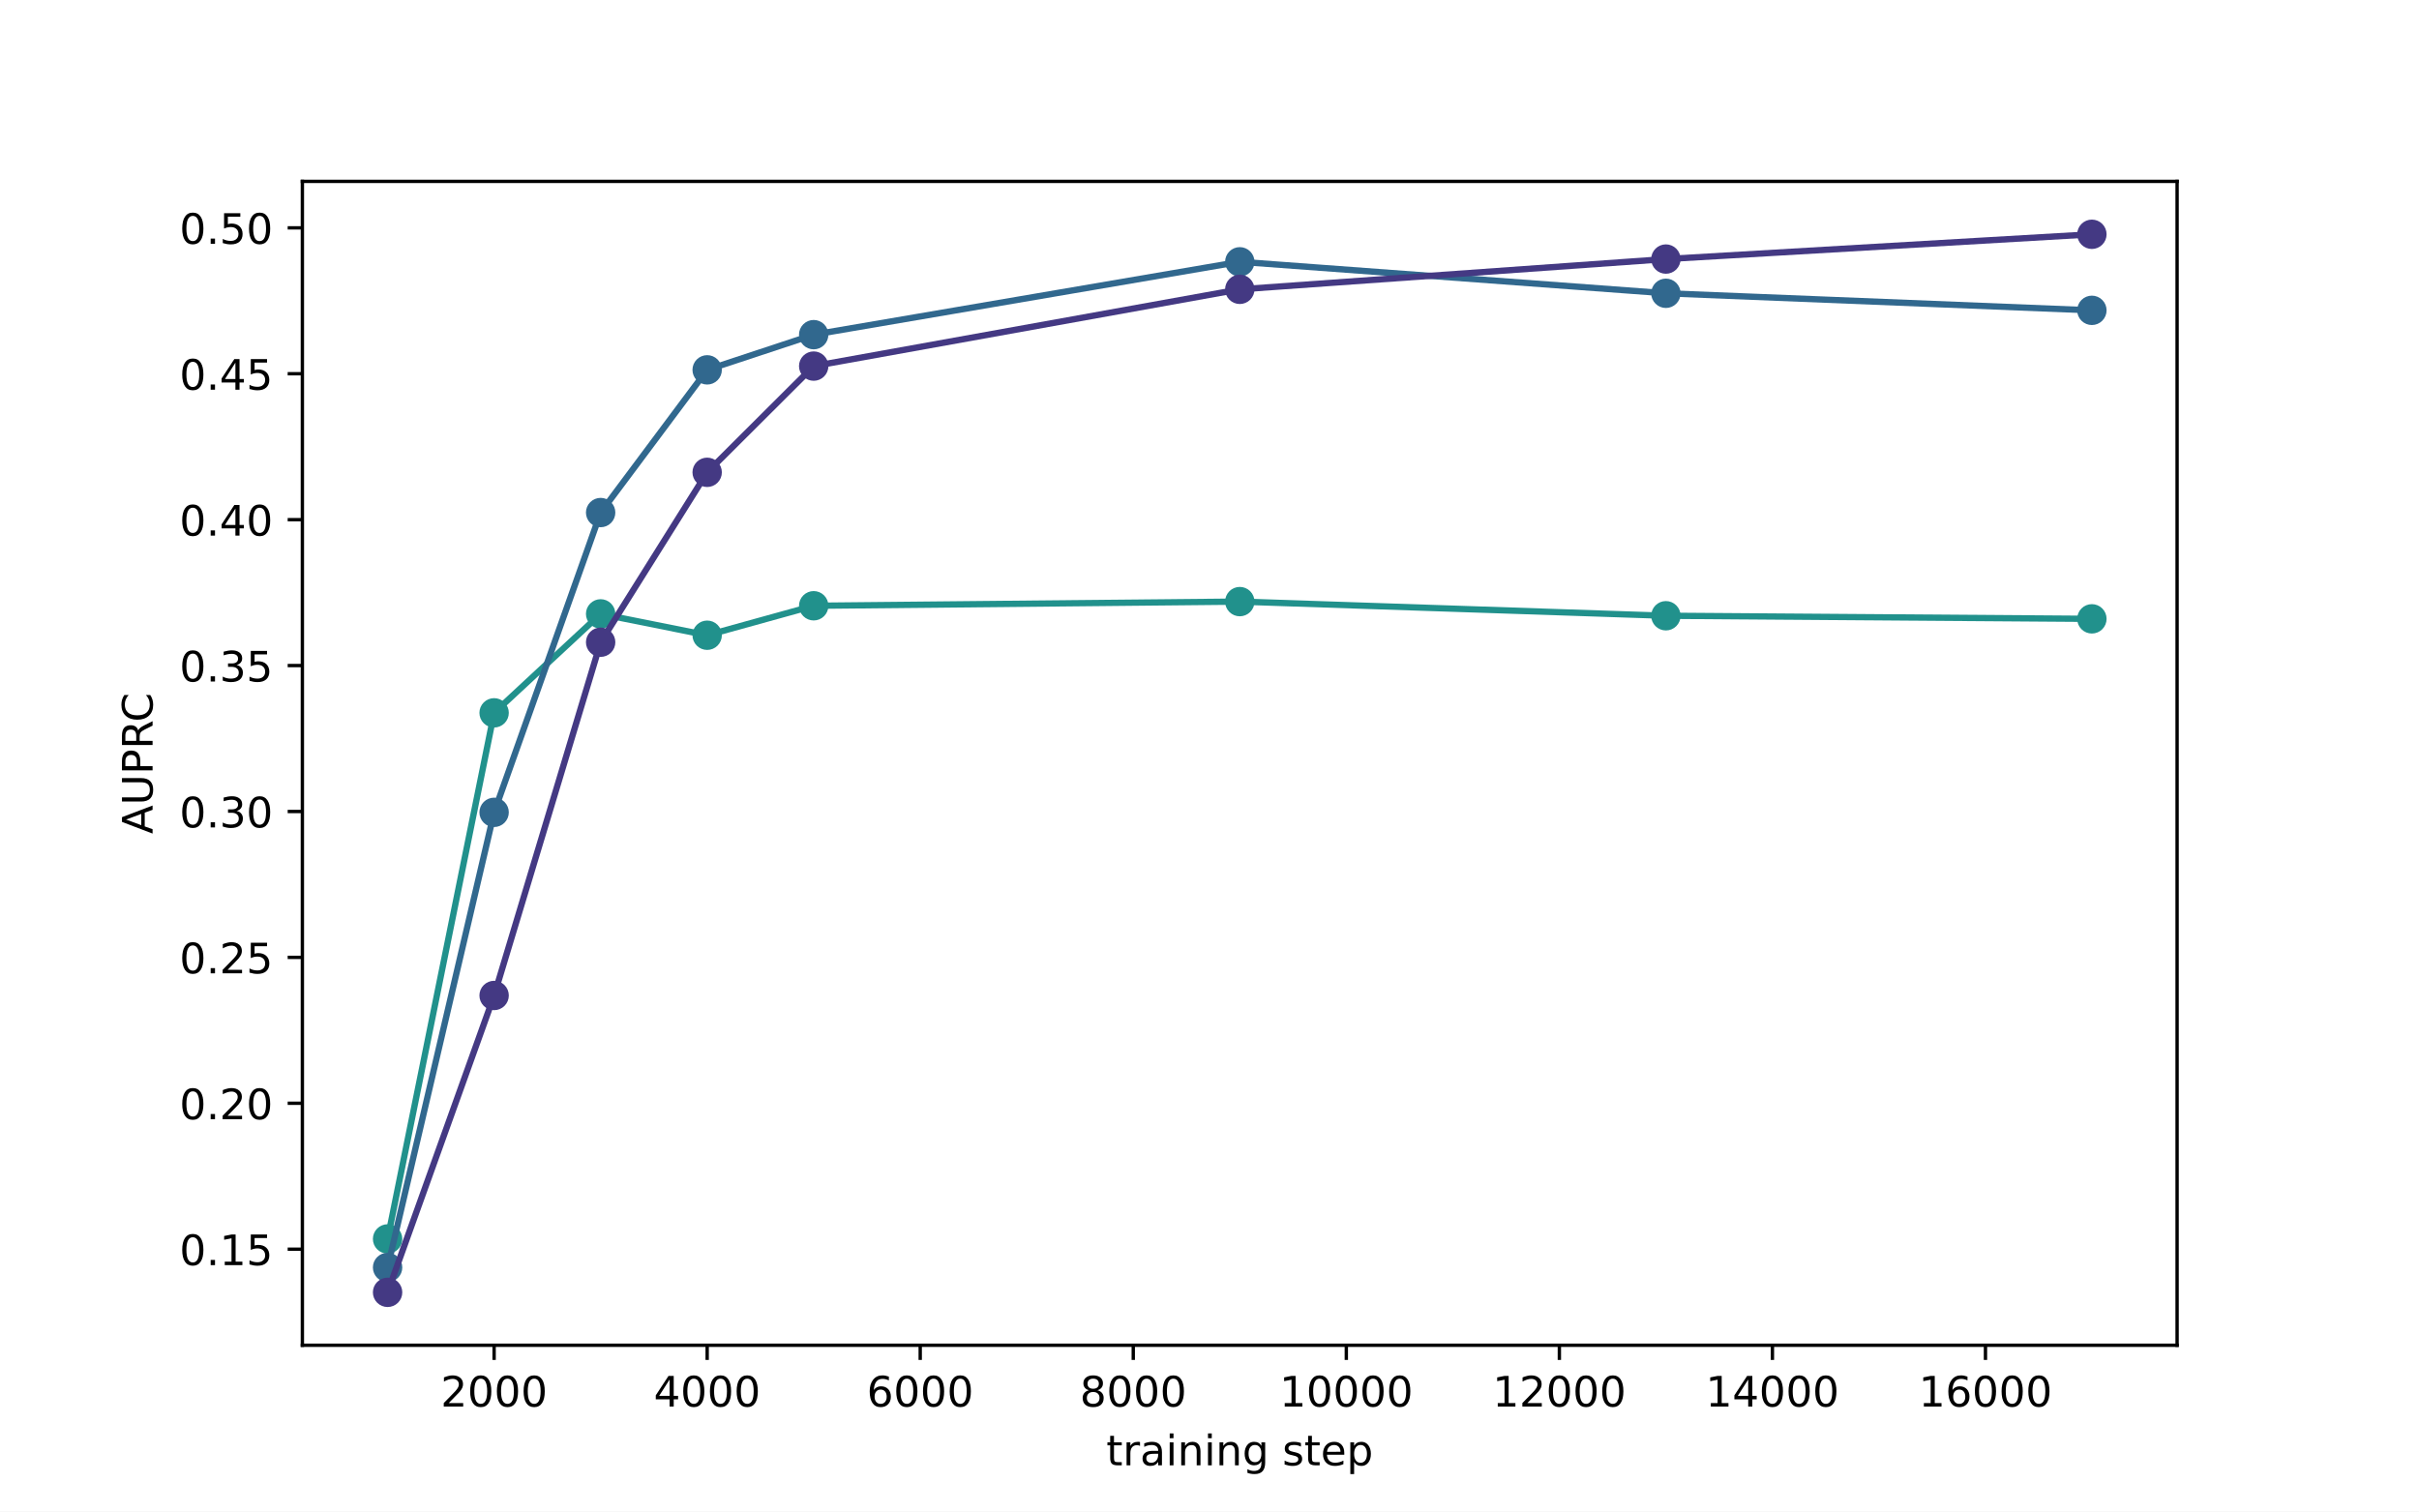
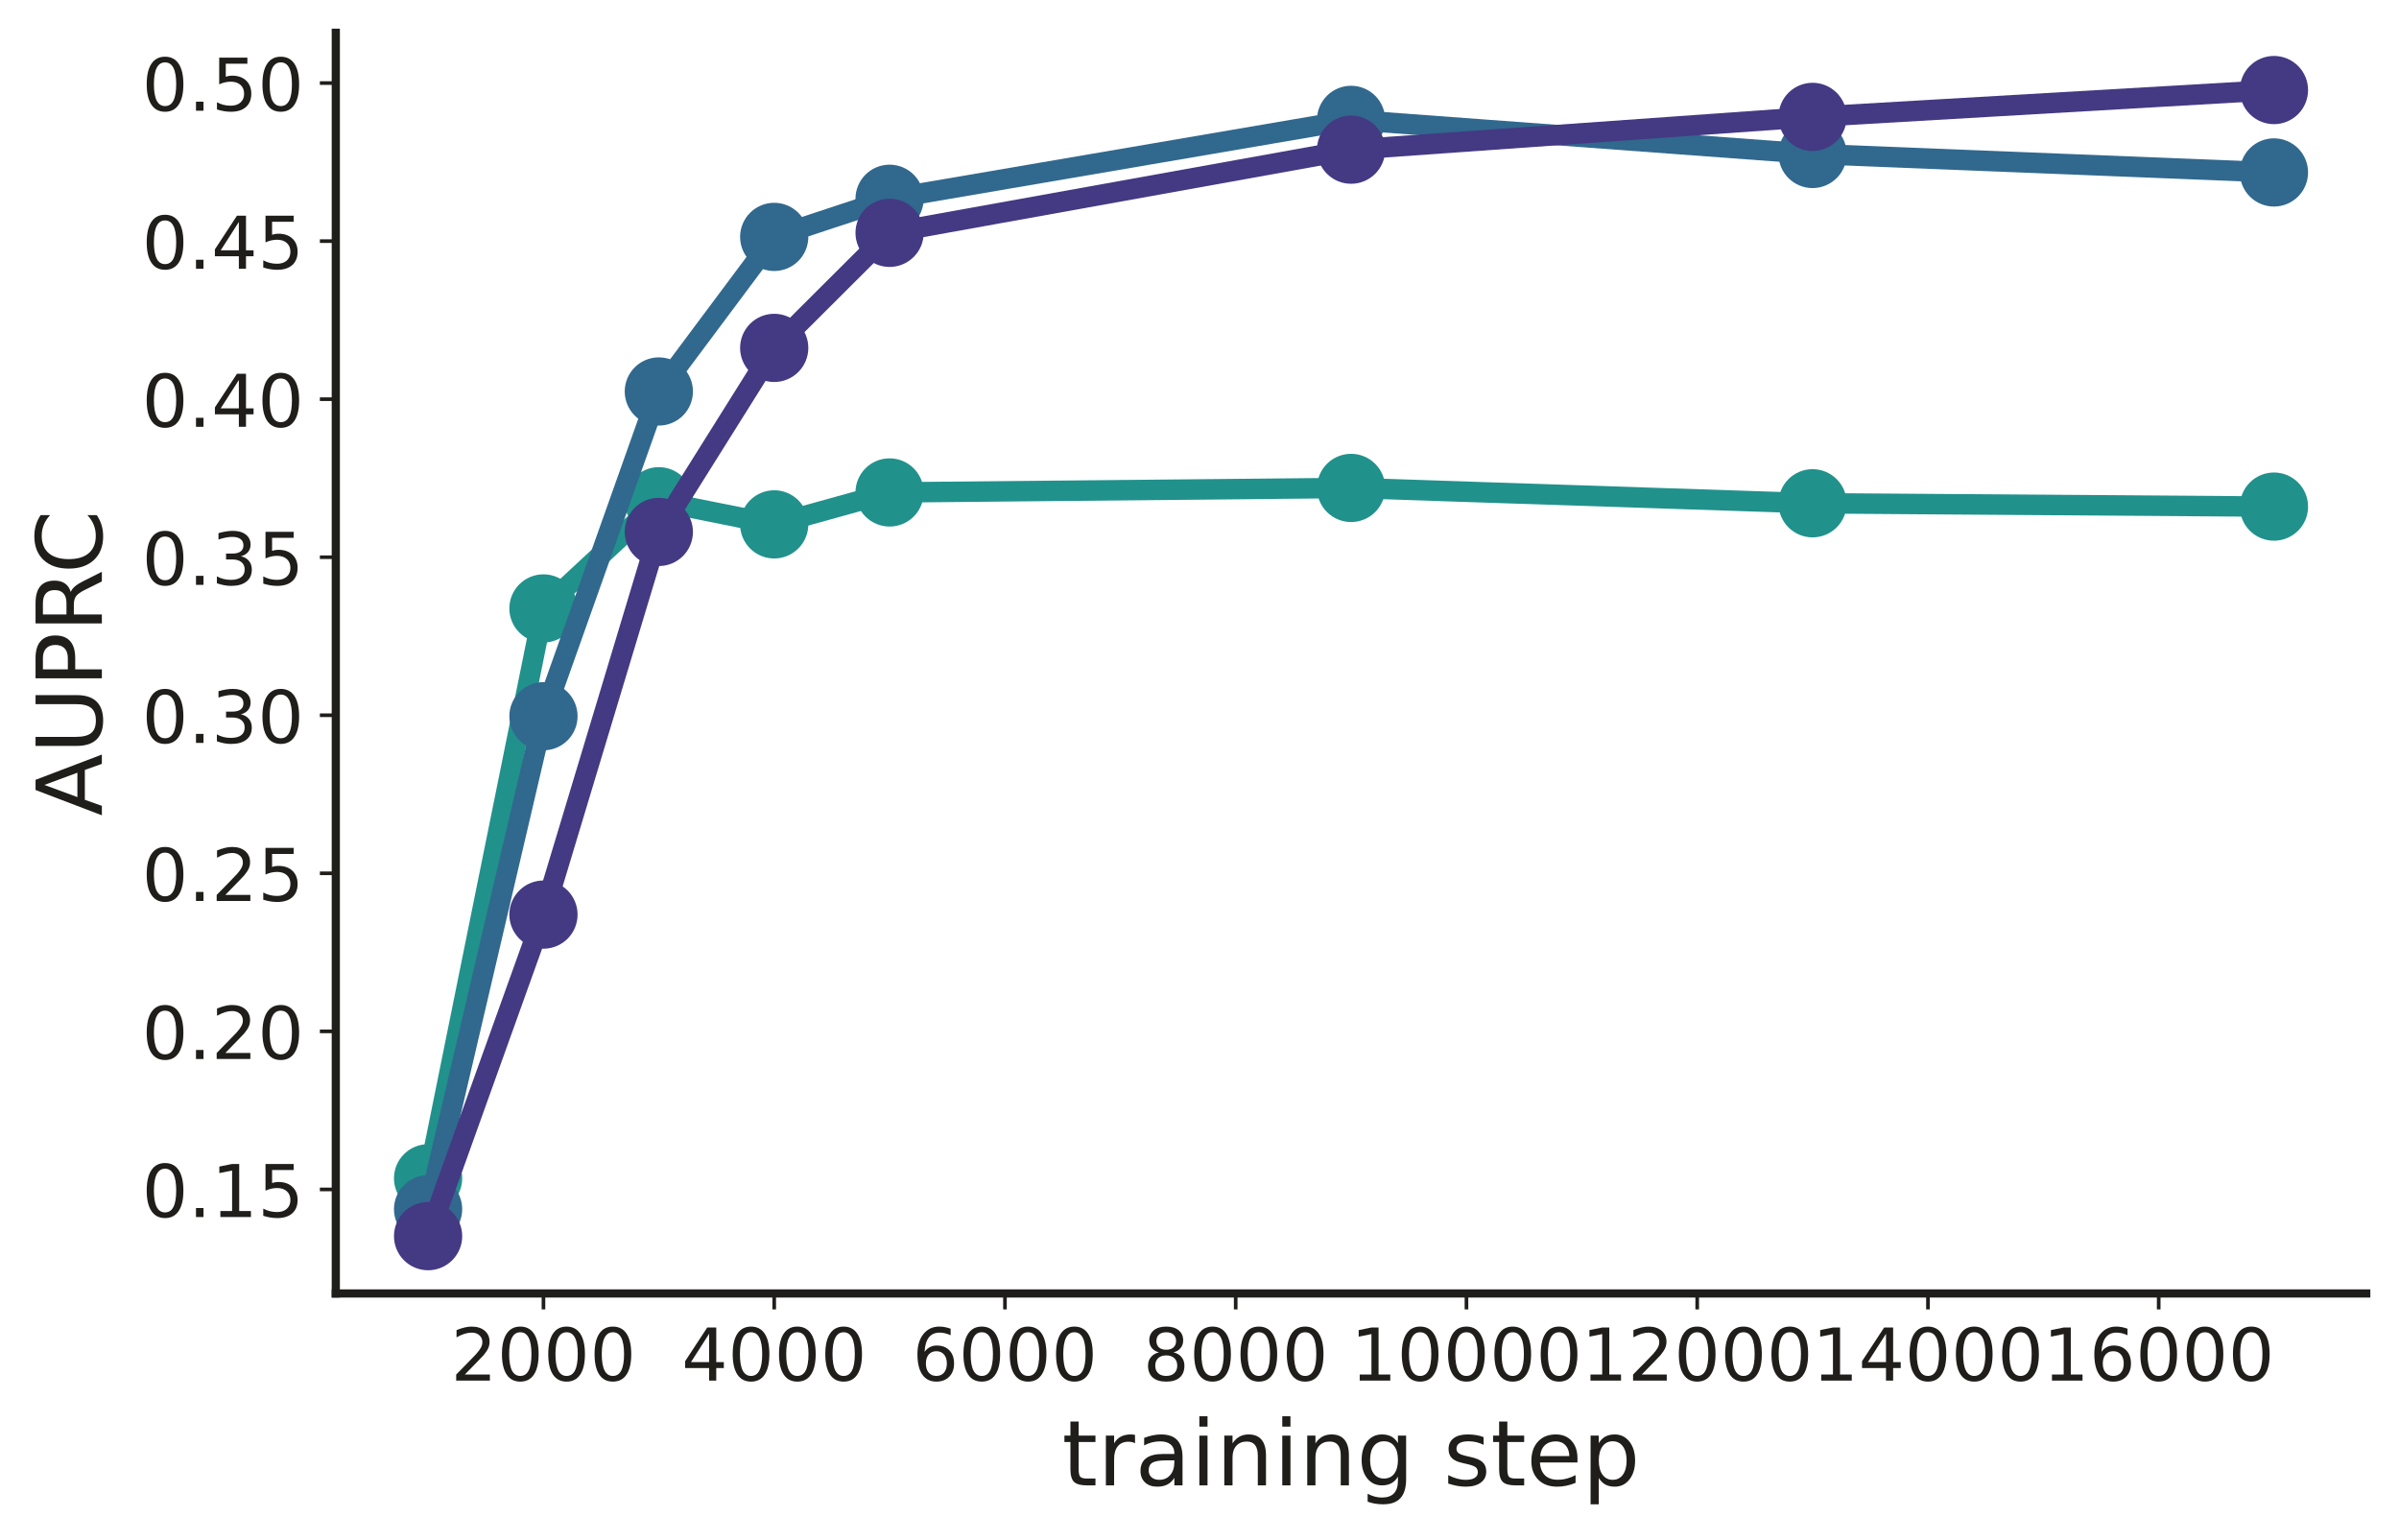
- <svg xmlns="http://www.w3.org/2000/svg" xmlns:xlink="http://www.w3.org/1999/xlink" width="576pt" height="360pt" viewBox="0 0 576 360" version="1.1">
+ <svg xmlns="http://www.w3.org/2000/svg" xmlns:xlink="http://www.w3.org/1999/xlink" width="527.425pt" height="338.602pt" viewBox="0 0 527.425 338.602" version="1.1">
  <defs>
    <style type="text/css">*{stroke-linejoin: round; stroke-linecap: butt}</style>
  </defs>
  <g id="figure_1">
    <g id="patch_1">
-       <path d="M 0 360  L 576 360  L 576 0  L 0 0  z " style="fill: #ffffff" />
+       <path d="M 0 338.602  L 527.425 338.602  L 527.425 0  L 0 0  z " style="fill: #ffffff" />
    </g>
    <g id="axes_1">
      <g id="patch_2">
-         <path d="M 72 320.4  L 518.4 320.4  L 518.4 43.2  L 72 43.2  z " style="fill: #ffffff" />
+         <path d="M 73.825 284.4  L 520.225 284.4  L 520.225 7.2  L 73.825 7.2  z " style="fill: #ffffff" />
      </g>
      <g id="matplotlib.axis_1">
        <g id="xtick_1">
          <g id="line2d_1">
            <defs>
-               <path id="m416baa7057" d="M 0 0  L 0 3.5  " style="stroke: #000000; stroke-width: 0.8" />
+               <path id="m40e2c130f2" d="M 0 0  L 0 3.5  " style="stroke: #1f1e1b; stroke-width: 0.8" />
            </defs>
            <g>
-               <use xlink:href="#m416baa7057" x="117.656" y="320.4" style="stroke: #000000; stroke-width: 0.8" />
+               <use xlink:href="#m40e2c130f2" x="119.481" y="284.4" style="fill: #1f1e1b; stroke: #1f1e1b; stroke-width: 0.8" />
            </g>
          </g>
          <g id="text_1">
-             <g transform="translate(104.9311 334.9977) scale(0.1 -0.1)">
+             <g style="fill: #1f1e1b" transform="translate(99.12113 303.5562) scale(0.16 -0.16)">
              <defs>
                <path id="DejaVuSans-15" d="M 1228 531  L 3431 531  L 3431 0  L 469 0  L 469 531  Q 828 903 1448 1529  Q 2069 2156 2228 2338  Q 2531 2678 2651 2914  Q 2772 3150 2772 3378  Q 2772 3750 2511 3984  Q 2250 4219 1831 4219  Q 1534 4219 1204 4116  Q 875 4013 500 3803  L 500 4441  Q 881 4594 1212 4672  Q 1544 4750 1819 4750  Q 2544 4750 2975 4387  Q 3406 4025 3406 3419  Q 3406 3131 3298 2873  Q 3191 2616 2906 2266  Q 2828 2175 2409 1742  Q 1991 1309 1228 531  z " transform="scale(0.015625)" />
                <path id="DejaVuSans-13" d="M 2034 4250  Q 1547 4250 1301 3770  Q 1056 3291 1056 2328  Q 1056 1369 1301 889  Q 1547 409 2034 409  Q 2525 409 2770 889  Q 3016 1369 3016 2328  Q 3016 3291 2770 3770  Q 2525 4250 2034 4250  z M 2034 4750  Q 2819 4750 3233 4129  Q 3647 3509 3647 2328  Q 3647 1150 3233 529  Q 2819 -91 2034 -91  Q 1250 -91 836 529  Q 422 1150 422 2328  Q 422 3509 836 4129  Q 1250 4750 2034 4750  z " transform="scale(0.015625)" />
              </defs>
              <use xlink:href="#DejaVuSans-15" />
              <use xlink:href="#DejaVuSans-13" transform="translate(63.625 0)" />
              <use xlink:href="#DejaVuSans-13" transform="translate(127.25 0)" />
              <use xlink:href="#DejaVuSans-13" transform="translate(190.875 0)" />
            </g>
          </g>
        </g>
        <g id="xtick_2">
          <g id="line2d_2">
            <g>
-               <use xlink:href="#m416baa7057" x="168.387" y="320.4" style="stroke: #000000; stroke-width: 0.8" />
+               <use xlink:href="#m40e2c130f2" x="170.212" y="284.4" style="fill: #1f1e1b; stroke: #1f1e1b; stroke-width: 0.8" />
            </g>
          </g>
          <g id="text_2">
-             <g transform="translate(155.6616 334.9977) scale(0.1 -0.1)">
+             <g style="fill: #1f1e1b" transform="translate(149.8516 303.5562) scale(0.16 -0.16)">
              <defs>
                <path id="DejaVuSans-17" d="M 2419 4116  L 825 1625  L 2419 1625  L 2419 4116  z M 2253 4666  L 3047 4666  L 3047 1625  L 3713 1625  L 3713 1100  L 3047 1100  L 3047 0  L 2419 0  L 2419 1100  L 313 1100  L 313 1709  L 2253 4666  z " transform="scale(0.015625)" />
              </defs>
              <use xlink:href="#DejaVuSans-17" />
              <use xlink:href="#DejaVuSans-13" transform="translate(63.625 0)" />
              <use xlink:href="#DejaVuSans-13" transform="translate(127.25 0)" />
              <use xlink:href="#DejaVuSans-13" transform="translate(190.875 0)" />
            </g>
          </g>
        </g>
        <g id="xtick_3">
          <g id="line2d_3">
            <g>
-               <use xlink:href="#m416baa7057" x="219.117" y="320.4" style="stroke: #000000; stroke-width: 0.8" />
+               <use xlink:href="#m40e2c130f2" x="220.942" y="284.4" style="fill: #1f1e1b; stroke: #1f1e1b; stroke-width: 0.8" />
            </g>
          </g>
          <g id="text_3">
-             <g transform="translate(206.392 334.9977) scale(0.1 -0.1)">
+             <g style="fill: #1f1e1b" transform="translate(200.582 303.5562) scale(0.16 -0.16)">
              <defs>
                <path id="DejaVuSans-19" d="M 2113 2584  Q 1688 2584 1439 2293  Q 1191 2003 1191 1497  Q 1191 994 1439 701  Q 1688 409 2113 409  Q 2538 409 2786 701  Q 3034 994 3034 1497  Q 3034 2003 2786 2293  Q 2538 2584 2113 2584  z M 3366 4563  L 3366 3988  Q 3128 4100 2886 4159  Q 2644 4219 2406 4219  Q 1781 4219 1451 3797  Q 1122 3375 1075 2522  Q 1259 2794 1537 2939  Q 1816 3084 2150 3084  Q 2853 3084 3261 2657  Q 3669 2231 3669 1497  Q 3669 778 3244 343  Q 2819 -91 2113 -91  Q 1303 -91 875 529  Q 447 1150 447 2328  Q 447 3434 972 4092  Q 1497 4750 2381 4750  Q 2619 4750 2861 4703  Q 3103 4656 3366 4563  z " transform="scale(0.015625)" />
              </defs>
              <use xlink:href="#DejaVuSans-19" />
              <use xlink:href="#DejaVuSans-13" transform="translate(63.625 0)" />
              <use xlink:href="#DejaVuSans-13" transform="translate(127.25 0)" />
              <use xlink:href="#DejaVuSans-13" transform="translate(190.875 0)" />
            </g>
          </g>
        </g>
        <g id="xtick_4">
          <g id="line2d_4">
            <g>
-               <use xlink:href="#m416baa7057" x="269.847" y="320.4" style="stroke: #000000; stroke-width: 0.8" />
+               <use xlink:href="#m40e2c130f2" x="271.672" y="284.4" style="fill: #1f1e1b; stroke: #1f1e1b; stroke-width: 0.8" />
            </g>
          </g>
          <g id="text_4">
-             <g transform="translate(257.1225 334.9977) scale(0.1 -0.1)">
+             <g style="fill: #1f1e1b" transform="translate(251.3125 303.5562) scale(0.16 -0.16)">
              <defs>
                <path id="DejaVuSans-1b" d="M 2034 2216  Q 1584 2216 1326 1975  Q 1069 1734 1069 1313  Q 1069 891 1326 650  Q 1584 409 2034 409  Q 2484 409 2743 651  Q 3003 894 3003 1313  Q 3003 1734 2745 1975  Q 2488 2216 2034 2216  z M 1403 2484  Q 997 2584 770 2862  Q 544 3141 544 3541  Q 544 4100 942 4425  Q 1341 4750 2034 4750  Q 2731 4750 3128 4425  Q 3525 4100 3525 3541  Q 3525 3141 3298 2862  Q 3072 2584 2669 2484  Q 3125 2378 3379 2068  Q 3634 1759 3634 1313  Q 3634 634 3220 271  Q 2806 -91 2034 -91  Q 1263 -91 848 271  Q 434 634 434 1313  Q 434 1759 690 2068  Q 947 2378 1403 2484  z M 1172 3481  Q 1172 3119 1398 2916  Q 1625 2713 2034 2713  Q 2441 2713 2670 2916  Q 2900 3119 2900 3481  Q 2900 3844 2670 4047  Q 2441 4250 2034 4250  Q 1625 4250 1398 4047  Q 1172 3844 1172 3481  z " transform="scale(0.015625)" />
              </defs>
              <use xlink:href="#DejaVuSans-1b" />
              <use xlink:href="#DejaVuSans-13" transform="translate(63.625 0)" />
              <use xlink:href="#DejaVuSans-13" transform="translate(127.25 0)" />
              <use xlink:href="#DejaVuSans-13" transform="translate(190.875 0)" />
            </g>
          </g>
        </g>
        <g id="xtick_5">
          <g id="line2d_5">
            <g>
-               <use xlink:href="#m416baa7057" x="320.578" y="320.4" style="stroke: #000000; stroke-width: 0.8" />
+               <use xlink:href="#m40e2c130f2" x="322.403" y="284.4" style="fill: #1f1e1b; stroke: #1f1e1b; stroke-width: 0.8" />
            </g>
          </g>
          <g id="text_5">
-             <g transform="translate(304.6717 334.9977) scale(0.1 -0.1)">
+             <g style="fill: #1f1e1b" transform="translate(296.9529 303.5562) scale(0.16 -0.16)">
              <defs>
                <path id="DejaVuSans-14" d="M 794 531  L 1825 531  L 1825 4091  L 703 3866  L 703 4441  L 1819 4666  L 2450 4666  L 2450 531  L 3481 531  L 3481 0  L 794 0  L 794 531  z " transform="scale(0.015625)" />
              </defs>
              <use xlink:href="#DejaVuSans-14" />
              <use xlink:href="#DejaVuSans-13" transform="translate(63.625 0)" />
              <use xlink:href="#DejaVuSans-13" transform="translate(127.25 0)" />
              <use xlink:href="#DejaVuSans-13" transform="translate(190.875 0)" />
              <use xlink:href="#DejaVuSans-13" transform="translate(254.5 0)" />
            </g>
          </g>
        </g>
        <g id="xtick_6">
          <g id="line2d_6">
            <g>
-               <use xlink:href="#m416baa7057" x="371.308" y="320.4" style="stroke: #000000; stroke-width: 0.8" />
+               <use xlink:href="#m40e2c130f2" x="373.133" y="284.4" style="fill: #1f1e1b; stroke: #1f1e1b; stroke-width: 0.8" />
            </g>
          </g>
          <g id="text_6">
-             <g transform="translate(355.4021 334.9977) scale(0.1 -0.1)">
+             <g style="fill: #1f1e1b" transform="translate(347.6833 303.5562) scale(0.16 -0.16)">
              <use xlink:href="#DejaVuSans-14" />
              <use xlink:href="#DejaVuSans-15" transform="translate(63.625 0)" />
              <use xlink:href="#DejaVuSans-13" transform="translate(127.25 0)" />
              <use xlink:href="#DejaVuSans-13" transform="translate(190.875 0)" />
              <use xlink:href="#DejaVuSans-13" transform="translate(254.5 0)" />
            </g>
          </g>
        </g>
        <g id="xtick_7">
          <g id="line2d_7">
            <g>
-               <use xlink:href="#m416baa7057" x="422.039" y="320.4" style="stroke: #000000; stroke-width: 0.8" />
+               <use xlink:href="#m40e2c130f2" x="423.864" y="284.4" style="fill: #1f1e1b; stroke: #1f1e1b; stroke-width: 0.8" />
            </g>
          </g>
          <g id="text_7">
-             <g transform="translate(406.1325 334.9977) scale(0.1 -0.1)">
+             <g style="fill: #1f1e1b" transform="translate(398.4138 303.5562) scale(0.16 -0.16)">
              <use xlink:href="#DejaVuSans-14" />
              <use xlink:href="#DejaVuSans-17" transform="translate(63.625 0)" />
              <use xlink:href="#DejaVuSans-13" transform="translate(127.25 0)" />
              <use xlink:href="#DejaVuSans-13" transform="translate(190.875 0)" />
              <use xlink:href="#DejaVuSans-13" transform="translate(254.5 0)" />
            </g>
          </g>
        </g>
        <g id="xtick_8">
          <g id="line2d_8">
            <g>
-               <use xlink:href="#m416baa7057" x="472.769" y="320.4" style="stroke: #000000; stroke-width: 0.8" />
+               <use xlink:href="#m40e2c130f2" x="474.594" y="284.4" style="fill: #1f1e1b; stroke: #1f1e1b; stroke-width: 0.8" />
            </g>
          </g>
          <g id="text_8">
-             <g transform="translate(456.863 334.9977) scale(0.1 -0.1)">
+             <g style="fill: #1f1e1b" transform="translate(449.1442 303.5562) scale(0.16 -0.16)">
              <use xlink:href="#DejaVuSans-14" />
              <use xlink:href="#DejaVuSans-19" transform="translate(63.625 0)" />
              <use xlink:href="#DejaVuSans-13" transform="translate(127.25 0)" />
              <use xlink:href="#DejaVuSans-13" transform="translate(190.875 0)" />
              <use xlink:href="#DejaVuSans-13" transform="translate(254.5 0)" />
            </g>
          </g>
        </g>
        <g id="text_9">
-           <g transform="translate(263.4258 348.9984) scale(0.1 -0.1)">
+           <g style="fill: #1f1e1b" transform="translate(233.4766 326.5969) scale(0.2 -0.2)">
            <defs>
              <path id="DejaVuSans-57" d="M 1172 4494  L 1172 3500  L 2356 3500  L 2356 3053  L 1172 3053  L 1172 1153  Q 1172 725 1289 603  Q 1406 481 1766 481  L 2356 481  L 2356 0  L 1766 0  Q 1100 0 847 248  Q 594 497 594 1153  L 594 3053  L 172 3053  L 172 3500  L 594 3500  L 594 4494  L 1172 4494  z " transform="scale(0.015625)" />
              <path id="DejaVuSans-55" d="M 2631 2963  Q 2534 3019 2420 3045  Q 2306 3072 2169 3072  Q 1681 3072 1420 2755  Q 1159 2438 1159 1844  L 1159 0  L 581 0  L 581 3500  L 1159 3500  L 1159 2956  Q 1341 3275 1631 3429  Q 1922 3584 2338 3584  Q 2397 3584 2469 3576  Q 2541 3569 2628 3553  L 2631 2963  z " transform="scale(0.015625)" />
              <path id="DejaVuSans-44" d="M 2194 1759  Q 1497 1759 1228 1600  Q 959 1441 959 1056  Q 959 750 1161 570  Q 1363 391 1709 391  Q 2188 391 2477 730  Q 2766 1069 2766 1631  L 2766 1759  L 2194 1759  z M 3341 1997  L 3341 0  L 2766 0  L 2766 531  Q 2569 213 2275 61  Q 1981 -91 1556 -91  Q 1019 -91 701 211  Q 384 513 384 1019  Q 384 1609 779 1909  Q 1175 2209 1959 2209  L 2766 2209  L 2766 2266  Q 2766 2663 2505 2880  Q 2244 3097 1772 3097  Q 1472 3097 1187 3025  Q 903 2953 641 2809  L 641 3341  Q 956 3463 1253 3523  Q 1550 3584 1831 3584  Q 2591 3584 2966 3190  Q 3341 2797 3341 1997  z " transform="scale(0.015625)" />
              <path id="DejaVuSans-4c" d="M 603 3500  L 1178 3500  L 1178 0  L 603 0  L 603 3500  z M 603 4863  L 1178 4863  L 1178 4134  L 603 4134  L 603 4863  z " transform="scale(0.015625)" />
              <path id="DejaVuSans-51" d="M 3513 2113  L 3513 0  L 2938 0  L 2938 2094  Q 2938 2591 2744 2837  Q 2550 3084 2163 3084  Q 1697 3084 1428 2787  Q 1159 2491 1159 1978  L 1159 0  L 581 0  L 581 3500  L 1159 3500  L 1159 2956  Q 1366 3272 1645 3428  Q 1925 3584 2291 3584  Q 2894 3584 3203 3211  Q 3513 2838 3513 2113  z " transform="scale(0.015625)" />
              <path id="DejaVuSans-4a" d="M 2906 1791  Q 2906 2416 2648 2759  Q 2391 3103 1925 3103  Q 1463 3103 1205 2759  Q 947 2416 947 1791  Q 947 1169 1205 825  Q 1463 481 1925 481  Q 2391 481 2648 825  Q 2906 1169 2906 1791  z M 3481 434  Q 3481 -459 3084 -895  Q 2688 -1331 1869 -1331  Q 1566 -1331 1297 -1286  Q 1028 -1241 775 -1147  L 775 -588  Q 1028 -725 1275 -790  Q 1522 -856 1778 -856  Q 2344 -856 2625 -561  Q 2906 -266 2906 331  L 2906 616  Q 2728 306 2450 153  Q 2172 0 1784 0  Q 1141 0 747 490  Q 353 981 353 1791  Q 353 2603 747 3093  Q 1141 3584 1784 3584  Q 2172 3584 2450 3431  Q 2728 3278 2906 2969  L 2906 3500  L 3481 3500  L 3481 434  z " transform="scale(0.015625)" />
              <path id="DejaVuSans-3" transform="scale(0.015625)" />
              <path id="DejaVuSans-56" d="M 2834 3397  L 2834 2853  Q 2591 2978 2328 3040  Q 2066 3103 1784 3103  Q 1356 3103 1142 2972  Q 928 2841 928 2578  Q 928 2378 1081 2264  Q 1234 2150 1697 2047  L 1894 2003  Q 2506 1872 2764 1633  Q 3022 1394 3022 966  Q 3022 478 2636 193  Q 2250 -91 1575 -91  Q 1294 -91 989 -36  Q 684 19 347 128  L 347 722  Q 666 556 975 473  Q 1284 391 1588 391  Q 1994 391 2212 530  Q 2431 669 2431 922  Q 2431 1156 2273 1281  Q 2116 1406 1581 1522  L 1381 1569  Q 847 1681 609 1914  Q 372 2147 372 2553  Q 372 3047 722 3315  Q 1072 3584 1716 3584  Q 2034 3584 2315 3537  Q 2597 3491 2834 3397  z " transform="scale(0.015625)" />
              <path id="DejaVuSans-48" d="M 3597 1894  L 3597 1613  L 953 1613  Q 991 1019 1311 708  Q 1631 397 2203 397  Q 2534 397 2845 478  Q 3156 559 3463 722  L 3463 178  Q 3153 47 2828 -22  Q 2503 -91 2169 -91  Q 1331 -91 842 396  Q 353 884 353 1716  Q 353 2575 817 3079  Q 1281 3584 2069 3584  Q 2775 3584 3186 3129  Q 3597 2675 3597 1894  z M 3022 2063  Q 3016 2534 2758 2815  Q 2500 3097 2075 3097  Q 1594 3097 1305 2825  Q 1016 2553 972 2059  L 3022 2063  z " transform="scale(0.015625)" />
              <path id="DejaVuSans-53" d="M 1159 525  L 1159 -1331  L 581 -1331  L 581 3500  L 1159 3500  L 1159 2969  Q 1341 3281 1617 3432  Q 1894 3584 2278 3584  Q 2916 3584 3314 3078  Q 3713 2572 3713 1747  Q 3713 922 3314 415  Q 2916 -91 2278 -91  Q 1894 -91 1617 61  Q 1341 213 1159 525  z M 3116 1747  Q 3116 2381 2855 2742  Q 2594 3103 2138 3103  Q 1681 3103 1420 2742  Q 1159 2381 1159 1747  Q 1159 1113 1420 752  Q 1681 391 2138 391  Q 2594 391 2855 752  Q 3116 1113 3116 1747  z " transform="scale(0.015625)" />
            </defs>
            <use xlink:href="#DejaVuSans-57" />
            <use xlink:href="#DejaVuSans-55" transform="translate(39.20312 0)" />
            <use xlink:href="#DejaVuSans-44" transform="translate(80.3125 0)" />
            <use xlink:href="#DejaVuSans-4c" transform="translate(141.5938 0)" />
            <use xlink:href="#DejaVuSans-51" transform="translate(169.375 0)" />
            <use xlink:href="#DejaVuSans-4c" transform="translate(232.75 0)" />
            <use xlink:href="#DejaVuSans-51" transform="translate(260.5312 0)" />
            <use xlink:href="#DejaVuSans-4a" transform="translate(323.9062 0)" />
            <use xlink:href="#DejaVuSans-3" transform="translate(387.3906 0)" />
            <use xlink:href="#DejaVuSans-56" transform="translate(419.1719 0)" />
            <use xlink:href="#DejaVuSans-57" transform="translate(471.2656 0)" />
            <use xlink:href="#DejaVuSans-48" transform="translate(510.4688 0)" />
            <use xlink:href="#DejaVuSans-53" transform="translate(572 0)" />
          </g>
        </g>
      </g>
      <g id="matplotlib.axis_2">
        <g id="ytick_1">
          <g id="line2d_9">
            <defs>
-               <path id="ma0014b2c37" d="M 0 0  L -3.5 0  " style="stroke: #000000; stroke-width: 0.8" />
+               <path id="me6a13a2ef9" d="M 0 0  L -3.5 0  " style="stroke: #1f1e1b; stroke-width: 0.8" />
            </defs>
            <g>
-               <use xlink:href="#ma0014b2c37" x="72" y="297.52" style="stroke: #000000; stroke-width: 0.8" />
+               <use xlink:href="#me6a13a2ef9" x="73.825" y="261.52" style="fill: #1f1e1b; stroke: #1f1e1b; stroke-width: 0.8" />
            </g>
          </g>
          <g id="text_10">
-             <g transform="translate(42.73438 301.3185) scale(0.1 -0.1)">
+             <g style="fill: #1f1e1b" transform="translate(31.2 267.5978) scale(0.16 -0.16)">
              <defs>
                <path id="DejaVuSans-11" d="M 684 794  L 1344 794  L 1344 0  L 684 0  L 684 794  z " transform="scale(0.015625)" />
                <path id="DejaVuSans-18" d="M 691 4666  L 3169 4666  L 3169 4134  L 1269 4134  L 1269 2991  Q 1406 3038 1543 3061  Q 1681 3084 1819 3084  Q 2600 3084 3056 2656  Q 3513 2228 3513 1497  Q 3513 744 3044 326  Q 2575 -91 1722 -91  Q 1428 -91 1123 -41  Q 819 9 494 109  L 494 744  Q 775 591 1075 516  Q 1375 441 1709 441  Q 2250 441 2565 725  Q 2881 1009 2881 1497  Q 2881 1984 2565 2268  Q 2250 2553 1709 2553  Q 1456 2553 1204 2497  Q 953 2441 691 2322  L 691 4666  z " transform="scale(0.015625)" />
              </defs>
              <use xlink:href="#DejaVuSans-13" />
              <use xlink:href="#DejaVuSans-11" transform="translate(63.625 0)" />
              <use xlink:href="#DejaVuSans-14" transform="translate(95.40625 0)" />
              <use xlink:href="#DejaVuSans-18" transform="translate(159.0312 0)" />
            </g>
          </g>
        </g>
        <g id="ytick_2">
          <g id="line2d_10">
            <g>
-               <use xlink:href="#ma0014b2c37" x="72" y="262.769" style="stroke: #000000; stroke-width: 0.8" />
+               <use xlink:href="#me6a13a2ef9" x="73.825" y="226.769" style="fill: #1f1e1b; stroke: #1f1e1b; stroke-width: 0.8" />
            </g>
          </g>
          <g id="text_11">
-             <g transform="translate(42.73438 266.568) scale(0.1 -0.1)">
+             <g style="fill: #1f1e1b" transform="translate(31.2 232.8473) scale(0.16 -0.16)">
              <use xlink:href="#DejaVuSans-13" />
              <use xlink:href="#DejaVuSans-11" transform="translate(63.625 0)" />
              <use xlink:href="#DejaVuSans-15" transform="translate(95.40625 0)" />
              <use xlink:href="#DejaVuSans-13" transform="translate(159.0312 0)" />
            </g>
          </g>
        </g>
        <g id="ytick_3">
          <g id="line2d_11">
            <g>
-               <use xlink:href="#ma0014b2c37" x="72" y="228.019" style="stroke: #000000; stroke-width: 0.8" />
+               <use xlink:href="#me6a13a2ef9" x="73.825" y="192.019" style="fill: #1f1e1b; stroke: #1f1e1b; stroke-width: 0.8" />
            </g>
          </g>
          <g id="text_12">
-             <g transform="translate(42.73438 231.8174) scale(0.1 -0.1)">
+             <g style="fill: #1f1e1b" transform="translate(31.2 198.0967) scale(0.16 -0.16)">
              <use xlink:href="#DejaVuSans-13" />
              <use xlink:href="#DejaVuSans-11" transform="translate(63.625 0)" />
              <use xlink:href="#DejaVuSans-15" transform="translate(95.40625 0)" />
              <use xlink:href="#DejaVuSans-18" transform="translate(159.0312 0)" />
            </g>
          </g>
        </g>
        <g id="ytick_4">
          <g id="line2d_12">
            <g>
-               <use xlink:href="#ma0014b2c37" x="72" y="193.268" style="stroke: #000000; stroke-width: 0.8" />
+               <use xlink:href="#me6a13a2ef9" x="73.825" y="157.268" style="fill: #1f1e1b; stroke: #1f1e1b; stroke-width: 0.8" />
            </g>
          </g>
          <g id="text_13">
-             <g transform="translate(42.73438 197.0669) scale(0.1 -0.1)">
+             <g style="fill: #1f1e1b" transform="translate(31.2 163.3462) scale(0.16 -0.16)">
              <defs>
                <path id="DejaVuSans-16" d="M 2597 2516  Q 3050 2419 3304 2112  Q 3559 1806 3559 1356  Q 3559 666 3084 287  Q 2609 -91 1734 -91  Q 1441 -91 1130 -33  Q 819 25 488 141  L 488 750  Q 750 597 1062 519  Q 1375 441 1716 441  Q 2309 441 2620 675  Q 2931 909 2931 1356  Q 2931 1769 2642 2001  Q 2353 2234 1838 2234  L 1294 2234  L 1294 2753  L 1863 2753  Q 2328 2753 2575 2939  Q 2822 3125 2822 3475  Q 2822 3834 2567 4026  Q 2313 4219 1838 4219  Q 1578 4219 1281 4162  Q 984 4106 628 3988  L 628 4550  Q 988 4650 1302 4700  Q 1616 4750 1894 4750  Q 2613 4750 3031 4423  Q 3450 4097 3450 3541  Q 3450 3153 3228 2886  Q 3006 2619 2597 2516  z " transform="scale(0.015625)" />
              </defs>
              <use xlink:href="#DejaVuSans-13" />
              <use xlink:href="#DejaVuSans-11" transform="translate(63.625 0)" />
              <use xlink:href="#DejaVuSans-16" transform="translate(95.40625 0)" />
              <use xlink:href="#DejaVuSans-13" transform="translate(159.0312 0)" />
            </g>
          </g>
        </g>
        <g id="ytick_5">
          <g id="line2d_13">
            <g>
-               <use xlink:href="#ma0014b2c37" x="72" y="158.518" style="stroke: #000000; stroke-width: 0.8" />
+               <use xlink:href="#me6a13a2ef9" x="73.825" y="122.518" style="fill: #1f1e1b; stroke: #1f1e1b; stroke-width: 0.8" />
            </g>
          </g>
          <g id="text_14">
-             <g transform="translate(42.73438 162.3163) scale(0.1 -0.1)">
+             <g style="fill: #1f1e1b" transform="translate(31.2 128.5956) scale(0.16 -0.16)">
              <use xlink:href="#DejaVuSans-13" />
              <use xlink:href="#DejaVuSans-11" transform="translate(63.625 0)" />
              <use xlink:href="#DejaVuSans-16" transform="translate(95.40625 0)" />
              <use xlink:href="#DejaVuSans-18" transform="translate(159.0312 0)" />
            </g>
          </g>
        </g>
        <g id="ytick_6">
          <g id="line2d_14">
            <g>
-               <use xlink:href="#ma0014b2c37" x="72" y="123.767" style="stroke: #000000; stroke-width: 0.8" />
+               <use xlink:href="#me6a13a2ef9" x="73.825" y="87.767" style="fill: #1f1e1b; stroke: #1f1e1b; stroke-width: 0.8" />
            </g>
          </g>
          <g id="text_15">
-             <g transform="translate(42.73438 127.5658) scale(0.1 -0.1)">
+             <g style="fill: #1f1e1b" transform="translate(31.2 93.8451) scale(0.16 -0.16)">
              <use xlink:href="#DejaVuSans-13" />
              <use xlink:href="#DejaVuSans-11" transform="translate(63.625 0)" />
              <use xlink:href="#DejaVuSans-17" transform="translate(95.40625 0)" />
              <use xlink:href="#DejaVuSans-13" transform="translate(159.0312 0)" />
            </g>
          </g>
        </g>
        <g id="ytick_7">
          <g id="line2d_15">
            <g>
-               <use xlink:href="#ma0014b2c37" x="72" y="89.016" style="stroke: #000000; stroke-width: 0.8" />
+               <use xlink:href="#me6a13a2ef9" x="73.825" y="53.016" style="fill: #1f1e1b; stroke: #1f1e1b; stroke-width: 0.8" />
            </g>
          </g>
          <g id="text_16">
-             <g transform="translate(42.73438 92.81526) scale(0.1 -0.1)">
+             <g style="fill: #1f1e1b" transform="translate(31.2 59.09456) scale(0.16 -0.16)">
              <use xlink:href="#DejaVuSans-13" />
              <use xlink:href="#DejaVuSans-11" transform="translate(63.625 0)" />
              <use xlink:href="#DejaVuSans-17" transform="translate(95.40625 0)" />
              <use xlink:href="#DejaVuSans-18" transform="translate(159.0312 0)" />
            </g>
          </g>
        </g>
        <g id="ytick_8">
          <g id="line2d_16">
            <g>
-               <use xlink:href="#ma0014b2c37" x="72" y="54.266" style="stroke: #000000; stroke-width: 0.8" />
+               <use xlink:href="#me6a13a2ef9" x="73.825" y="18.266" style="fill: #1f1e1b; stroke: #1f1e1b; stroke-width: 0.8" />
            </g>
          </g>
          <g id="text_17">
-             <g transform="translate(42.73438 58.06472) scale(0.1 -0.1)">
+             <g style="fill: #1f1e1b" transform="translate(31.2 24.34402) scale(0.16 -0.16)">
              <use xlink:href="#DejaVuSans-13" />
              <use xlink:href="#DejaVuSans-11" transform="translate(63.625 0)" />
              <use xlink:href="#DejaVuSans-18" transform="translate(95.40625 0)" />
              <use xlink:href="#DejaVuSans-13" transform="translate(159.0312 0)" />
            </g>
          </g>
        </g>
        <g id="text_18">
-           <g transform="translate(36.33203 198.6109) rotate(-90) scale(0.1 -0.1)">
+           <g style="fill: #1f1e1b" transform="translate(22.39531 179.4219) rotate(-90) scale(0.2 -0.2)">
            <defs>
              <path id="DejaVuSans-24" d="M 2188 4044  L 1331 1722  L 3047 1722  L 2188 4044  z M 1831 4666  L 2547 4666  L 4325 0  L 3669 0  L 3244 1197  L 1141 1197  L 716 0  L 50 0  L 1831 4666  z " transform="scale(0.015625)" />
              <path id="DejaVuSans-38" d="M 556 4666  L 1191 4666  L 1191 1831  Q 1191 1081 1462 751  Q 1734 422 2344 422  Q 2950 422 3222 751  Q 3494 1081 3494 1831  L 3494 4666  L 4128 4666  L 4128 1753  Q 4128 841 3676 375  Q 3225 -91 2344 -91  Q 1459 -91 1007 375  Q 556 841 556 1753  L 556 4666  z " transform="scale(0.015625)" />
              <path id="DejaVuSans-33" d="M 1259 4147  L 1259 2394  L 2053 2394  Q 2494 2394 2734 2622  Q 2975 2850 2975 3272  Q 2975 3691 2734 3919  Q 2494 4147 2053 4147  L 1259 4147  z M 628 4666  L 2053 4666  Q 2838 4666 3239 4311  Q 3641 3956 3641 3272  Q 3641 2581 3239 2228  Q 2838 1875 2053 1875  L 1259 1875  L 1259 0  L 628 0  L 628 4666  z " transform="scale(0.015625)" />
              <path id="DejaVuSans-35" d="M 2841 2188  Q 3044 2119 3236 1894  Q 3428 1669 3622 1275  L 4263 0  L 3584 0  L 2988 1197  Q 2756 1666 2539 1819  Q 2322 1972 1947 1972  L 1259 1972  L 1259 0  L 628 0  L 628 4666  L 2053 4666  Q 2853 4666 3247 4331  Q 3641 3997 3641 3322  Q 3641 2881 3436 2590  Q 3231 2300 2841 2188  z M 1259 4147  L 1259 2491  L 2053 2491  Q 2509 2491 2742 2702  Q 2975 2913 2975 3322  Q 2975 3731 2742 3939  Q 2509 4147 2053 4147  L 1259 4147  z " transform="scale(0.015625)" />
              <path id="DejaVuSans-26" d="M 4122 4306  L 4122 3641  Q 3803 3938 3442 4084  Q 3081 4231 2675 4231  Q 1875 4231 1450 3742  Q 1025 3253 1025 2328  Q 1025 1406 1450 917  Q 1875 428 2675 428  Q 3081 428 3442 575  Q 3803 722 4122 1019  L 4122 359  Q 3791 134 3420 21  Q 3050 -91 2638 -91  Q 1578 -91 968 557  Q 359 1206 359 2328  Q 359 3453 968 4101  Q 1578 4750 2638 4750  Q 3056 4750 3426 4639  Q 3797 4528 4122 4306  z " transform="scale(0.015625)" />
            </defs>
            <use xlink:href="#DejaVuSans-24" />
            <use xlink:href="#DejaVuSans-38" transform="translate(68.40625 0)" />
            <use xlink:href="#DejaVuSans-33" transform="translate(141.5938 0)" />
            <use xlink:href="#DejaVuSans-35" transform="translate(201.8906 0)" />
            <use xlink:href="#DejaVuSans-26" transform="translate(266.3906 0)" />
          </g>
        </g>
      </g>
      <g id="line2d_17">
-         <path d="M 92.291 295.077  L 117.656 169.778  L 143.021 146.21  L 168.387 151.296  L 193.752 144.276  L 295.213 143.284  L 396.674 146.656  L 498.109 147.39  " clip-path="url(#pcbaaa24c77)" style="fill: none; stroke: #21918c; stroke-width: 1.5; stroke-linecap: square" />
+         <path d="M 94.116 259.077  L 119.481 133.778  L 144.846 110.21  L 170.212 115.296  L 195.577 108.276  L 297.038 107.284  L 398.499 110.656  L 499.934 111.39  " clip-path="url(#p401fce5d9d)" style="fill: none; stroke: #21918c; stroke-width: 4.5; stroke-linecap: square" />
        <defs>
-           <path id="mf9af79957f" d="M 0 3  C 0.796 3 1.559 2.684 2.121 2.121  C 2.684 1.559 3 0.796 3 0  C 3 -0.796 2.684 -1.559 2.121 -2.121  C 1.559 -2.684 0.796 -3 0 -3  C -0.796 -3 -1.559 -2.684 -2.121 -2.121  C -2.684 -1.559 -3 -0.796 -3 0  C -3 0.796 -2.684 1.559 -2.121 2.121  C -1.559 2.684 -0.796 3 0 3  z " style="stroke: #21918c" />
+           <path id="m42a4c1cc61" d="M 0 7  C 1.856 7 3.637 6.262 4.95 4.95  C 6.262 3.637 7 1.856 7 0  C 7 -1.856 6.262 -3.637 4.95 -4.95  C 3.637 -6.262 1.856 -7 0 -7  C -1.856 -7 -3.637 -6.262 -4.95 -4.95  C -6.262 -3.637 -7 -1.856 -7 0  C -7 1.856 -6.262 3.637 -4.95 4.95  C -3.637 6.262 -1.856 7 0 7  z " style="stroke: #21918c" />
        </defs>
-         <g clip-path="url(#pcbaaa24c77)">
-           <use xlink:href="#mf9af79957f" x="92.291" y="295.077" style="fill: #21918c; stroke: #21918c" />
-           <use xlink:href="#mf9af79957f" x="117.656" y="169.778" style="fill: #21918c; stroke: #21918c" />
-           <use xlink:href="#mf9af79957f" x="143.021" y="146.21" style="fill: #21918c; stroke: #21918c" />
-           <use xlink:href="#mf9af79957f" x="168.387" y="151.296" style="fill: #21918c; stroke: #21918c" />
-           <use xlink:href="#mf9af79957f" x="193.752" y="144.276" style="fill: #21918c; stroke: #21918c" />
-           <use xlink:href="#mf9af79957f" x="295.213" y="143.284" style="fill: #21918c; stroke: #21918c" />
-           <use xlink:href="#mf9af79957f" x="396.674" y="146.656" style="fill: #21918c; stroke: #21918c" />
-           <use xlink:href="#mf9af79957f" x="498.109" y="147.39" style="fill: #21918c; stroke: #21918c" />
+         <g clip-path="url(#p401fce5d9d)">
+           <use xlink:href="#m42a4c1cc61" x="94.116" y="259.077" style="fill: #21918c; stroke: #21918c" />
+           <use xlink:href="#m42a4c1cc61" x="119.481" y="133.778" style="fill: #21918c; stroke: #21918c" />
+           <use xlink:href="#m42a4c1cc61" x="144.846" y="110.21" style="fill: #21918c; stroke: #21918c" />
+           <use xlink:href="#m42a4c1cc61" x="170.212" y="115.296" style="fill: #21918c; stroke: #21918c" />
+           <use xlink:href="#m42a4c1cc61" x="195.577" y="108.276" style="fill: #21918c; stroke: #21918c" />
+           <use xlink:href="#m42a4c1cc61" x="297.038" y="107.284" style="fill: #21918c; stroke: #21918c" />
+           <use xlink:href="#m42a4c1cc61" x="398.499" y="110.656" style="fill: #21918c; stroke: #21918c" />
+           <use xlink:href="#m42a4c1cc61" x="499.934" y="111.39" style="fill: #21918c; stroke: #21918c" />
        </g>
      </g>
      <g id="line2d_18">
-         <path d="M 92.291 301.869  L 117.656 193.477  L 143.021 122.075  L 168.387 88.088  L 193.752 79.704  L 295.213 62.356  L 396.674 69.853  L 498.109 73.914  " clip-path="url(#pcbaaa24c77)" style="fill: none; stroke: #31688e; stroke-width: 1.5; stroke-linecap: square" />
+         <path d="M 94.116 265.869  L 119.481 157.477  L 144.846 86.075  L 170.212 52.088  L 195.577 43.704  L 297.038 26.356  L 398.499 33.853  L 499.934 37.914  " clip-path="url(#p401fce5d9d)" style="fill: none; stroke: #31688e; stroke-width: 4.5; stroke-linecap: square" />
        <defs>
-           <path id="m72245baa55" d="M 0 3  C 0.796 3 1.559 2.684 2.121 2.121  C 2.684 1.559 3 0.796 3 0  C 3 -0.796 2.684 -1.559 2.121 -2.121  C 1.559 -2.684 0.796 -3 0 -3  C -0.796 -3 -1.559 -2.684 -2.121 -2.121  C -2.684 -1.559 -3 -0.796 -3 0  C -3 0.796 -2.684 1.559 -2.121 2.121  C -1.559 2.684 -0.796 3 0 3  z " style="stroke: #31688e" />
+           <path id="m3b2698baf8" d="M 0 7  C 1.856 7 3.637 6.262 4.95 4.95  C 6.262 3.637 7 1.856 7 0  C 7 -1.856 6.262 -3.637 4.95 -4.95  C 3.637 -6.262 1.856 -7 0 -7  C -1.856 -7 -3.637 -6.262 -4.95 -4.95  C -6.262 -3.637 -7 -1.856 -7 0  C -7 1.856 -6.262 3.637 -4.95 4.95  C -3.637 6.262 -1.856 7 0 7  z " style="stroke: #31688e" />
        </defs>
-         <g clip-path="url(#pcbaaa24c77)">
-           <use xlink:href="#m72245baa55" x="92.291" y="301.869" style="fill: #31688e; stroke: #31688e" />
-           <use xlink:href="#m72245baa55" x="117.656" y="193.477" style="fill: #31688e; stroke: #31688e" />
-           <use xlink:href="#m72245baa55" x="143.021" y="122.075" style="fill: #31688e; stroke: #31688e" />
-           <use xlink:href="#m72245baa55" x="168.387" y="88.088" style="fill: #31688e; stroke: #31688e" />
-           <use xlink:href="#m72245baa55" x="193.752" y="79.704" style="fill: #31688e; stroke: #31688e" />
-           <use xlink:href="#m72245baa55" x="295.213" y="62.356" style="fill: #31688e; stroke: #31688e" />
-           <use xlink:href="#m72245baa55" x="396.674" y="69.853" style="fill: #31688e; stroke: #31688e" />
-           <use xlink:href="#m72245baa55" x="498.109" y="73.914" style="fill: #31688e; stroke: #31688e" />
+         <g clip-path="url(#p401fce5d9d)">
+           <use xlink:href="#m3b2698baf8" x="94.116" y="265.869" style="fill: #31688e; stroke: #31688e" />
+           <use xlink:href="#m3b2698baf8" x="119.481" y="157.477" style="fill: #31688e; stroke: #31688e" />
+           <use xlink:href="#m3b2698baf8" x="144.846" y="86.075" style="fill: #31688e; stroke: #31688e" />
+           <use xlink:href="#m3b2698baf8" x="170.212" y="52.088" style="fill: #31688e; stroke: #31688e" />
+           <use xlink:href="#m3b2698baf8" x="195.577" y="43.704" style="fill: #31688e; stroke: #31688e" />
+           <use xlink:href="#m3b2698baf8" x="297.038" y="26.356" style="fill: #31688e; stroke: #31688e" />
+           <use xlink:href="#m3b2698baf8" x="398.499" y="33.853" style="fill: #31688e; stroke: #31688e" />
+           <use xlink:href="#m3b2698baf8" x="499.934" y="37.914" style="fill: #31688e; stroke: #31688e" />
        </g>
      </g>
      <g id="line2d_19">
-         <path d="M 92.291 307.8  L 117.656 237.096  L 143.021 152.958  L 168.387 112.493  L 193.752 87.194  L 295.213 68.91  L 396.674 61.701  L 498.109 55.8  " clip-path="url(#pcbaaa24c77)" style="fill: none; stroke: #443983; stroke-width: 1.5; stroke-linecap: square" />
+         <path d="M 94.116 271.8  L 119.481 201.096  L 144.846 116.958  L 170.212 76.493  L 195.577 51.194  L 297.038 32.91  L 398.499 25.701  L 499.934 19.8  " clip-path="url(#p401fce5d9d)" style="fill: none; stroke: #443983; stroke-width: 4.5; stroke-linecap: square" />
        <defs>
-           <path id="m7bbc23f73a" d="M 0 3  C 0.796 3 1.559 2.684 2.121 2.121  C 2.684 1.559 3 0.796 3 0  C 3 -0.796 2.684 -1.559 2.121 -2.121  C 1.559 -2.684 0.796 -3 0 -3  C -0.796 -3 -1.559 -2.684 -2.121 -2.121  C -2.684 -1.559 -3 -0.796 -3 0  C -3 0.796 -2.684 1.559 -2.121 2.121  C -1.559 2.684 -0.796 3 0 3  z " style="stroke: #443983" />
+           <path id="m62b479e174" d="M 0 7  C 1.856 7 3.637 6.262 4.95 4.95  C 6.262 3.637 7 1.856 7 0  C 7 -1.856 6.262 -3.637 4.95 -4.95  C 3.637 -6.262 1.856 -7 0 -7  C -1.856 -7 -3.637 -6.262 -4.95 -4.95  C -6.262 -3.637 -7 -1.856 -7 0  C -7 1.856 -6.262 3.637 -4.95 4.95  C -3.637 6.262 -1.856 7 0 7  z " style="stroke: #443983" />
        </defs>
-         <g clip-path="url(#pcbaaa24c77)">
-           <use xlink:href="#m7bbc23f73a" x="92.291" y="307.8" style="fill: #443983; stroke: #443983" />
-           <use xlink:href="#m7bbc23f73a" x="117.656" y="237.096" style="fill: #443983; stroke: #443983" />
-           <use xlink:href="#m7bbc23f73a" x="143.021" y="152.958" style="fill: #443983; stroke: #443983" />
-           <use xlink:href="#m7bbc23f73a" x="168.387" y="112.493" style="fill: #443983; stroke: #443983" />
-           <use xlink:href="#m7bbc23f73a" x="193.752" y="87.194" style="fill: #443983; stroke: #443983" />
-           <use xlink:href="#m7bbc23f73a" x="295.213" y="68.91" style="fill: #443983; stroke: #443983" />
-           <use xlink:href="#m7bbc23f73a" x="396.674" y="61.701" style="fill: #443983; stroke: #443983" />
-           <use xlink:href="#m7bbc23f73a" x="498.109" y="55.8" style="fill: #443983; stroke: #443983" />
+         <g clip-path="url(#p401fce5d9d)">
+           <use xlink:href="#m62b479e174" x="94.116" y="271.8" style="fill: #443983; stroke: #443983" />
+           <use xlink:href="#m62b479e174" x="119.481" y="201.096" style="fill: #443983; stroke: #443983" />
+           <use xlink:href="#m62b479e174" x="144.846" y="116.958" style="fill: #443983; stroke: #443983" />
+           <use xlink:href="#m62b479e174" x="170.212" y="76.493" style="fill: #443983; stroke: #443983" />
+           <use xlink:href="#m62b479e174" x="195.577" y="51.194" style="fill: #443983; stroke: #443983" />
+           <use xlink:href="#m62b479e174" x="297.038" y="32.91" style="fill: #443983; stroke: #443983" />
+           <use xlink:href="#m62b479e174" x="398.499" y="25.701" style="fill: #443983; stroke: #443983" />
+           <use xlink:href="#m62b479e174" x="499.934" y="19.8" style="fill: #443983; stroke: #443983" />
        </g>
      </g>
      <g id="patch_3">
-         <path d="M 72 320.4  L 72 43.2  " style="fill: none; stroke: #000000; stroke-width: 0.8; stroke-linejoin: miter; stroke-linecap: square" />
+         <path d="M 73.825 284.4  L 73.825 7.2  " style="fill: none; stroke: #1f1e1b; stroke-width: 1.8; stroke-linejoin: miter; stroke-linecap: square" />
      </g>
      <g id="patch_4">
-         <path d="M 518.4 320.4  L 518.4 43.2  " style="fill: none; stroke: #000000; stroke-width: 0.8; stroke-linejoin: miter; stroke-linecap: square" />
-       </g>
-       <g id="patch_5">
-         <path d="M 72 320.4  L 518.4 320.4  " style="fill: none; stroke: #000000; stroke-width: 0.8; stroke-linejoin: miter; stroke-linecap: square" />
-       </g>
-       <g id="patch_6">
-         <path d="M 72 43.2  L 518.4 43.2  " style="fill: none; stroke: #000000; stroke-width: 0.8; stroke-linejoin: miter; stroke-linecap: square" />
+         <path d="M 73.825 284.4  L 520.225 284.4  " style="fill: none; stroke: #1f1e1b; stroke-width: 1.8; stroke-linejoin: miter; stroke-linecap: square" />
      </g>
    </g>
  </g>
  <defs>
-     <clipPath id="pcbaaa24c77">
-       <rect x="72" y="43.2" width="446.4" height="277.2" />
+     <clipPath id="p401fce5d9d">
+       <rect x="73.825" y="7.2" width="446.4" height="277.2" />
    </clipPath>
  </defs>
</svg>
